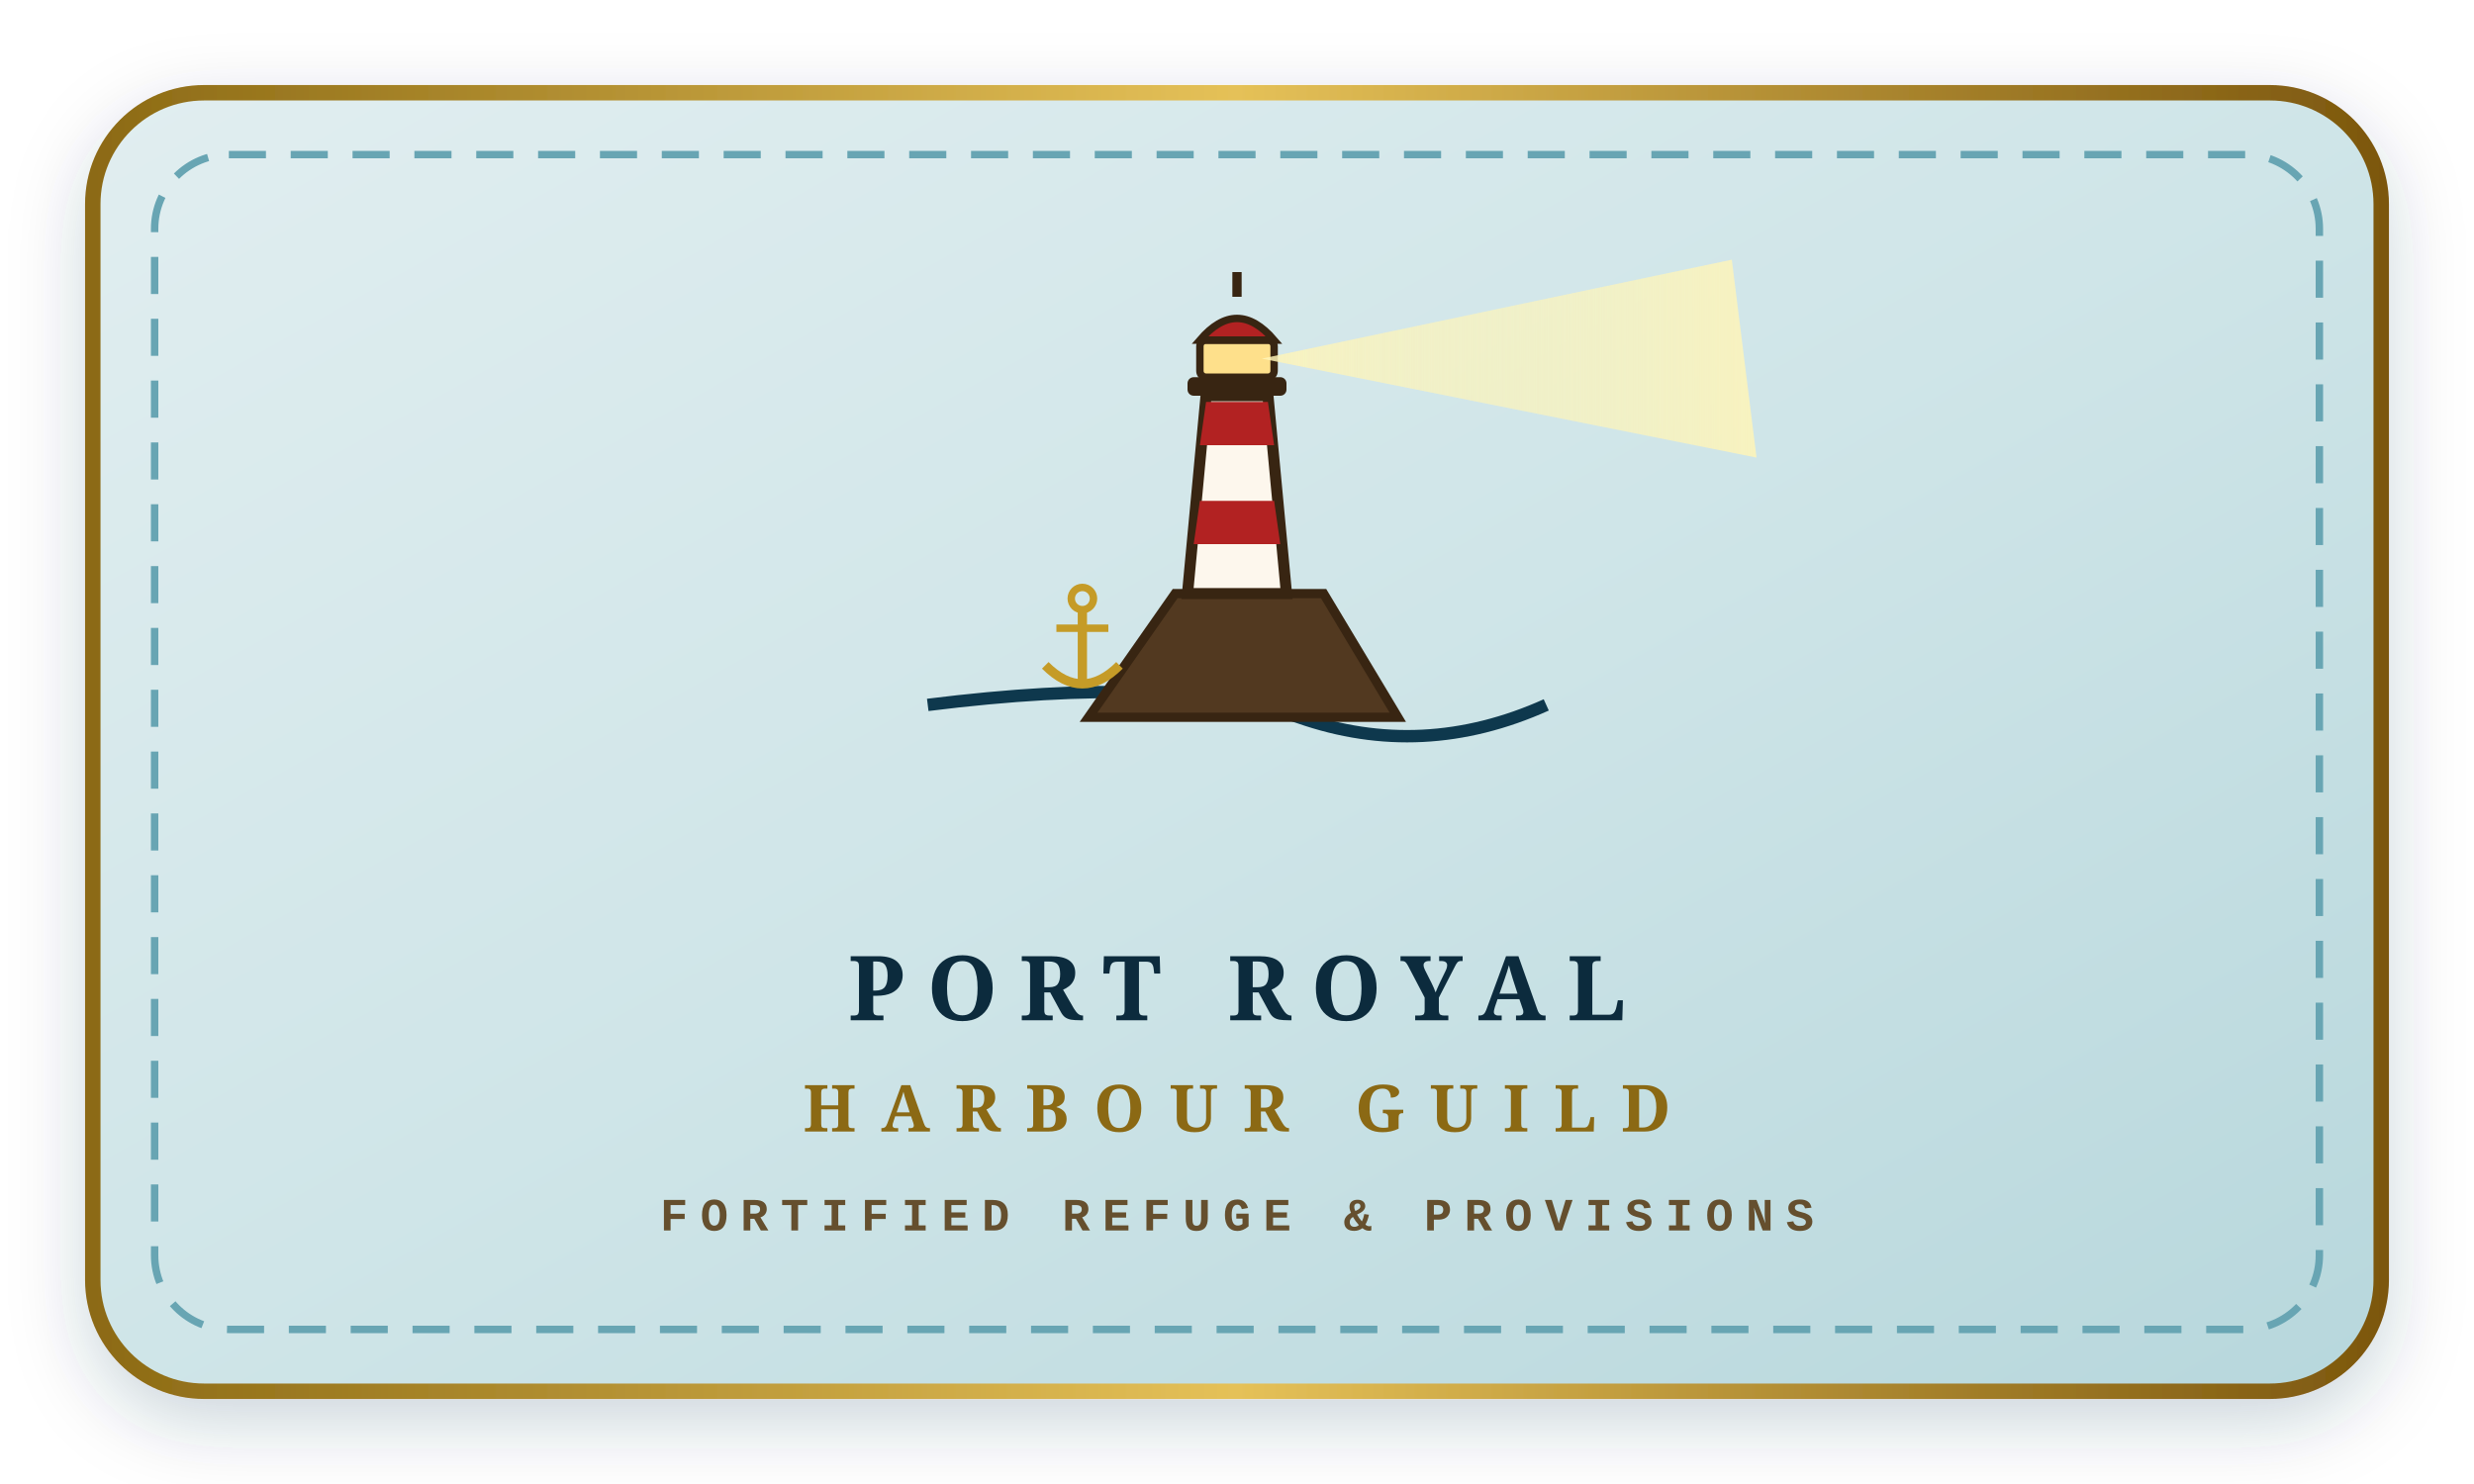
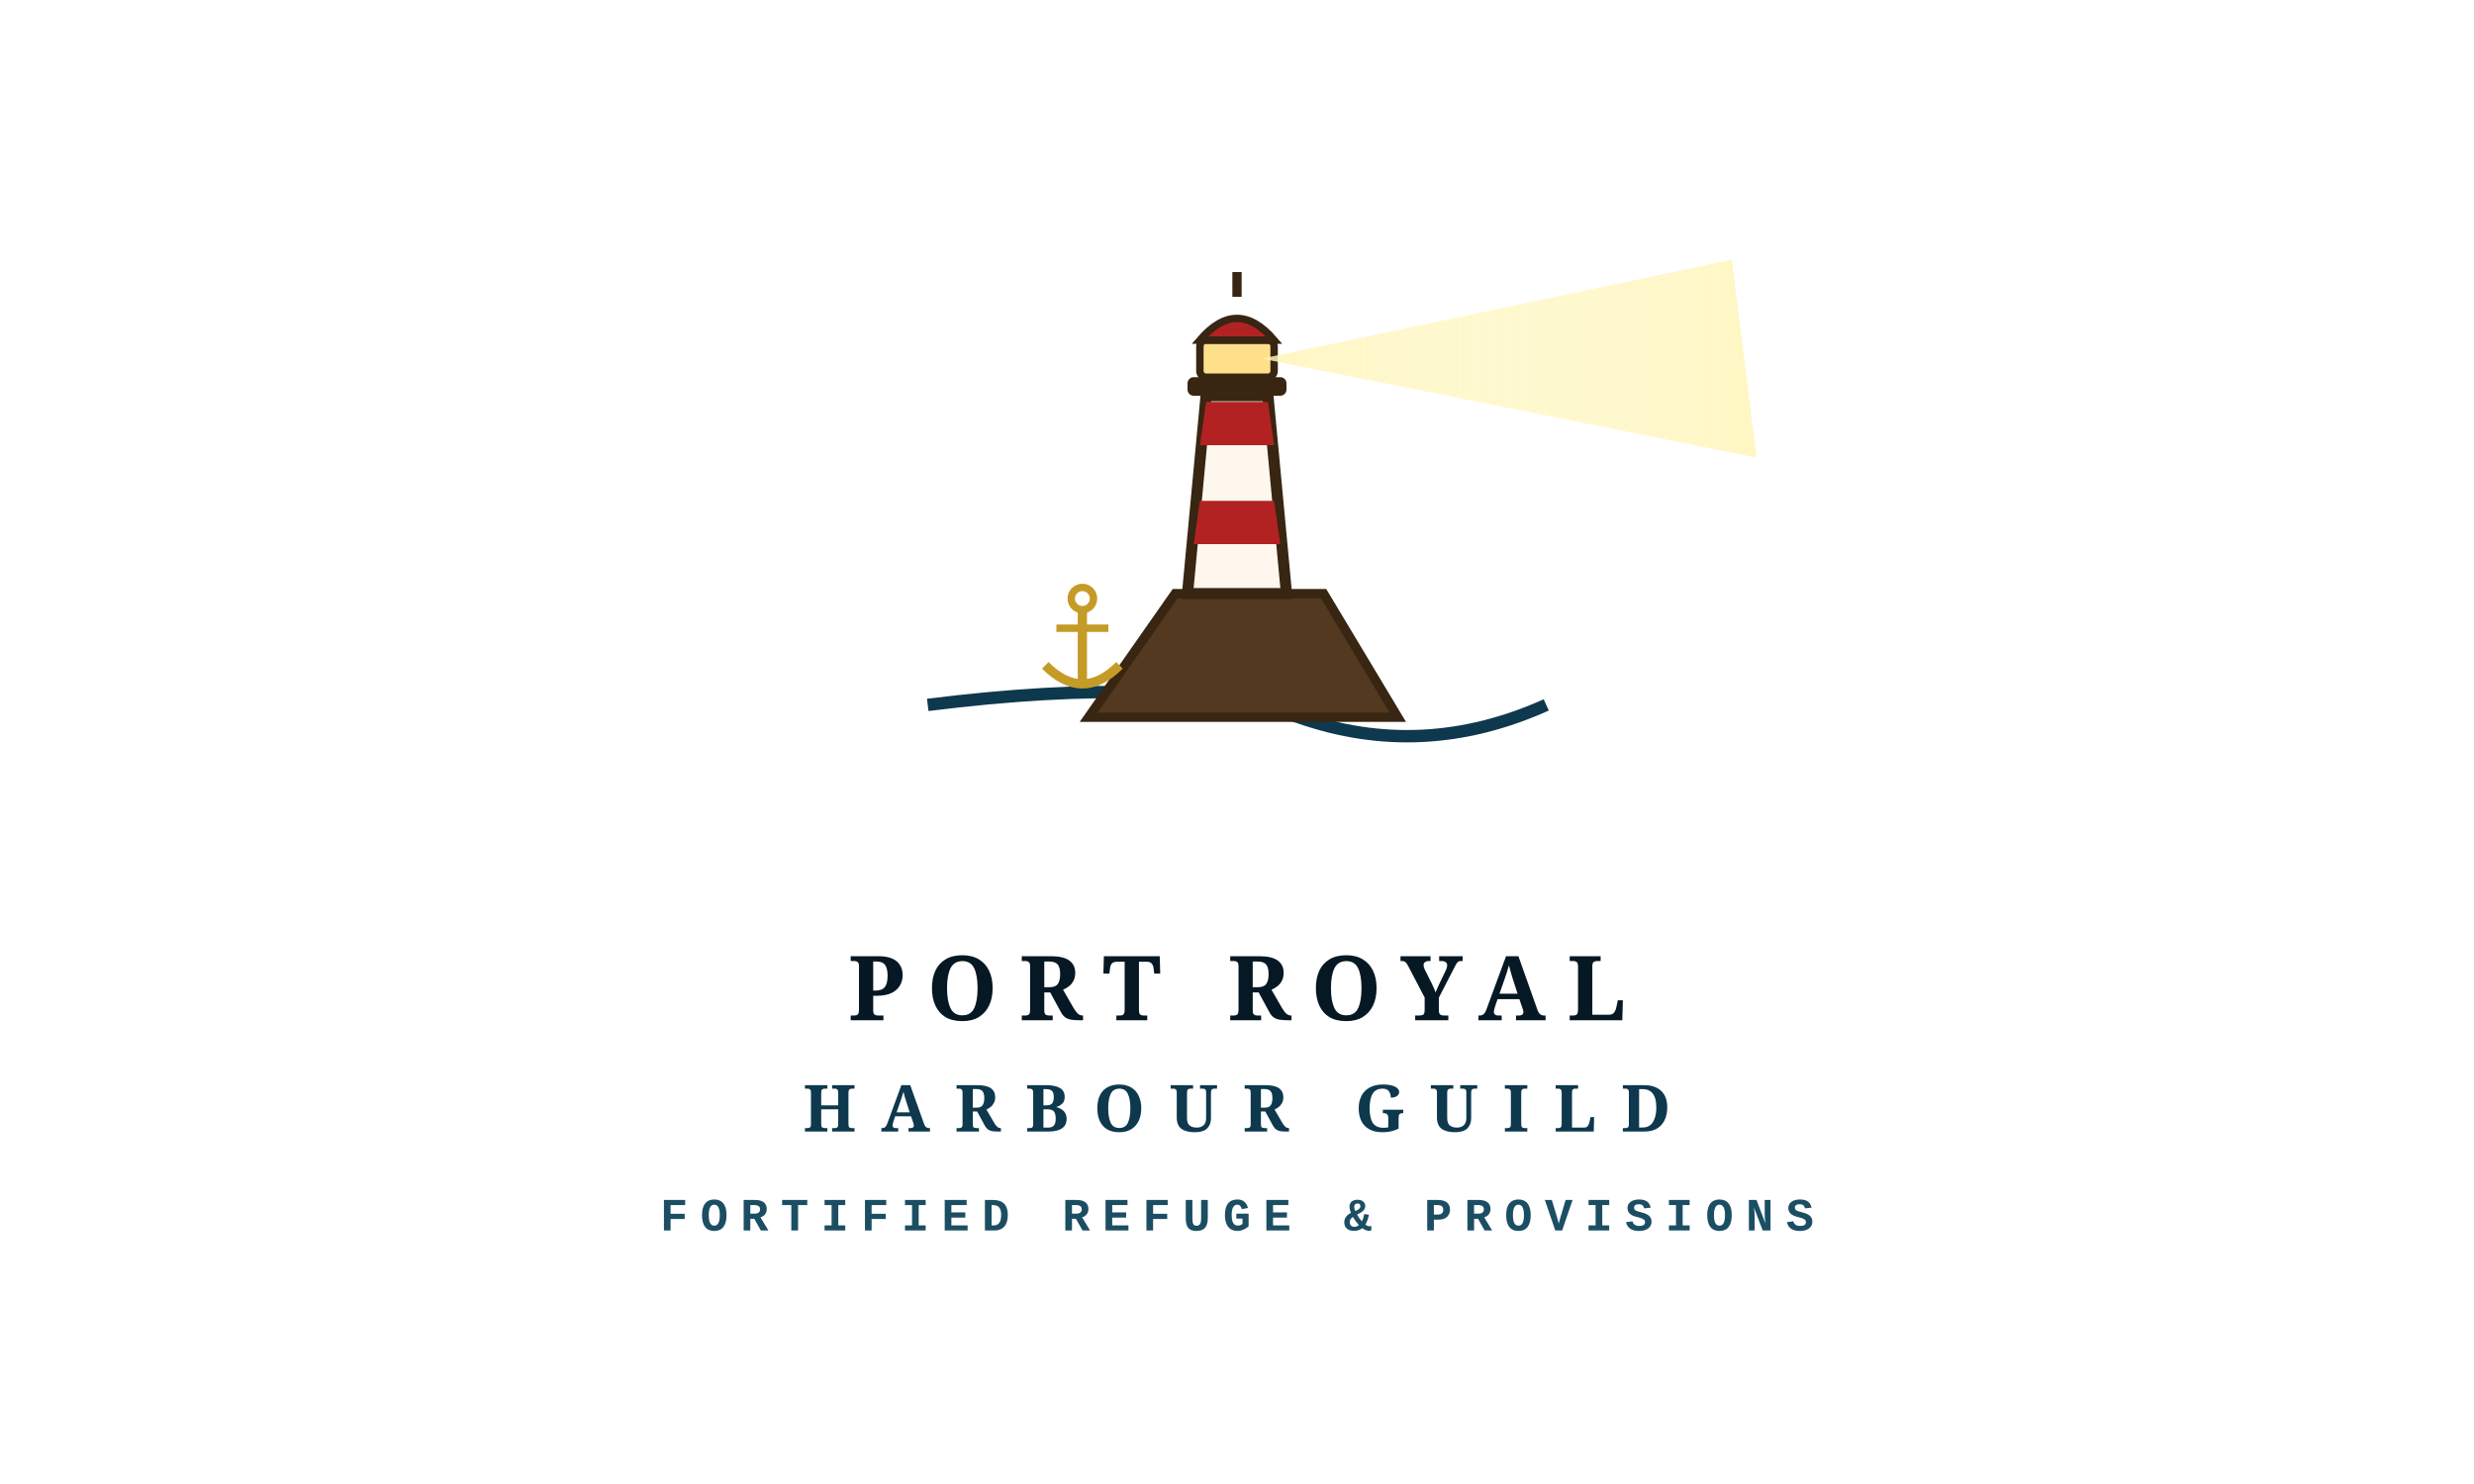
<svg xmlns="http://www.w3.org/2000/svg" viewBox="0 0 400 240" width="400" height="240">
  <defs>
    <linearGradient id="oceanPlacque" x1="0%" y1="0%" x2="100%" y2="100%">
      <stop offset="0%" stop-color="#E1EEF0" />
      <stop offset="50%" stop-color="#CFE5E8" />
      <stop offset="100%" stop-color="#B7D7DC" />
    </linearGradient>
    <linearGradient id="harbourBg" x1="0%" y1="0%" x2="100%" y2="100%">
      <stop offset="0%" stop-color="#F5EADE" />
      <stop offset="50%" stop-color="#E9DCCF" />
      <stop offset="100%" stop-color="#DAC7B5" />
    </linearGradient>
    <linearGradient id="goldBrass" x1="0%" y1="0%" x2="100%" y2="0%">
      <stop offset="0%" stop-color="#8B6914" />
      <stop offset="50%" stop-color="#E5C158" />
      <stop offset="100%" stop-color="#7B560D" />
    </linearGradient>
    <linearGradient id="lightBeam" x1="0%" y1="0%" x2="100%" y2="0%">
      <stop offset="0%" stop-color="#FFF5B8" stop-opacity="0.85" />
      <stop offset="100%" stop-color="#FFF5B8" stop-opacity="0.0" />
    </linearGradient>
    <filter id="portShadow" x="-10%" y="-10%" width="120%" height="120%">
      <feDropShadow dx="0" dy="4" stdDeviation="6" flood-color="#0E384D" flood-opacity="0.2" />
    </filter>
  </defs>
-   <rect x="15" y="15" width="370" height="210" rx="18" fill="url(#oceanPlacque)" stroke="url(#goldBrass)" stroke-width="2.5" filter="url(#portShadow)" />
-   <rect x="25" y="25" width="350" height="190" rx="12" fill="none" stroke="#68A5B3" stroke-width="1.2" stroke-dasharray="6,4" />
  <g transform="translate(200, 84)">
    <path d="M -50 30 Q -10 25, 10 32 T 50 30" fill="none" stroke="#0E384D" stroke-width="2" />
    <polygon points="-24,32 -10,12 14,12 26,32" fill="#523920" stroke="#382512" stroke-width="1.5" />
    <polygon points="-8,12 -5,-20 5,-20 8,12" fill="#FDF7ED" stroke="#382512" stroke-width="1.8" />
    <polygon points="-7,4 -6,-3 6,-3 7,4" fill="#B22222" />
    <polygon points="-6,-12 -5,-19 5,-19 6,-12" fill="#B22222" />
    <rect x="-8" y="-23" width="16" height="3" rx="1" fill="#382512" />
    <rect x="-6" y="-29" width="12" height="6" rx="1" fill="#FEE08B" stroke="#382512" stroke-width="1.2" />
    <path d="M -6 -29 Q 0 -36, 6 -29 Z" fill="#B22222" stroke="#382512" stroke-width="1.2" />
    <line x1="0" y1="-36" x2="0" y2="-40" stroke="#382512" stroke-width="1.5" />
    <polygon points="4,-26 80,-42 84,-10 4,-26" fill="url(#lightBeam)" />
    <polygon points="-4,-26 -80,-42 -84,-10 -4,-26" fill="url(#lightBeam)" transform="scale(-1, 1)" />
    <g transform="translate(-25, 20) scale(0.6)">
      <circle cx="0" cy="-12" r="3" fill="none" stroke="#C59B27" stroke-width="2" />
      <line x1="0" y1="-9" x2="0" y2="12" stroke="#C59B27" stroke-width="2.5" />
      <line x1="-7" y1="-4" x2="7" y2="-4" stroke="#C59B27" stroke-width="2" />
      <path d="M -10 6 Q 0 16, 10 6" fill="none" stroke="#C59B27" stroke-width="2.5" />
    </g>
  </g>
-   <text x="200" y="165" text-anchor="middle" font-family="'Cinzel', Georgia, serif" font-size="14.5" font-weight="800" fill="#0C2B3D" letter-spacing="3.5">PORT ROYAL</text>
-   <text x="200" y="183" text-anchor="middle" font-family="'Cinzel', Georgia, serif" font-size="10.5" font-weight="700" fill="#8B6914" letter-spacing="4">HARBOUR GUILD</text>
-   <text x="200" y="199" text-anchor="middle" font-family="'Courier New', monospace" font-size="7.5" font-weight="600" fill="#654F2E" letter-spacing="2">FORTIFIED REFUGE &amp; PROVISIONS</text>
+   <text x="200" y="165" text-anchor="middle" font-family="'Cinzel', Georgia, serif" font-size="14.5" font-weight="800" fill="#061824" letter-spacing="3.5">PORT ROYAL</text>
+   <text x="200" y="183" text-anchor="middle" font-family="'Cinzel', Georgia, serif" font-size="10.5" font-weight="700" fill="#0E384D" letter-spacing="4">HARBOUR GUILD</text>
+   <text x="200" y="199" text-anchor="middle" font-family="'Courier New', monospace" font-size="7.5" font-weight="600" fill="#1C4E63" letter-spacing="2">FORTIFIED REFUGE &amp; PROVISIONS</text>
</svg>
